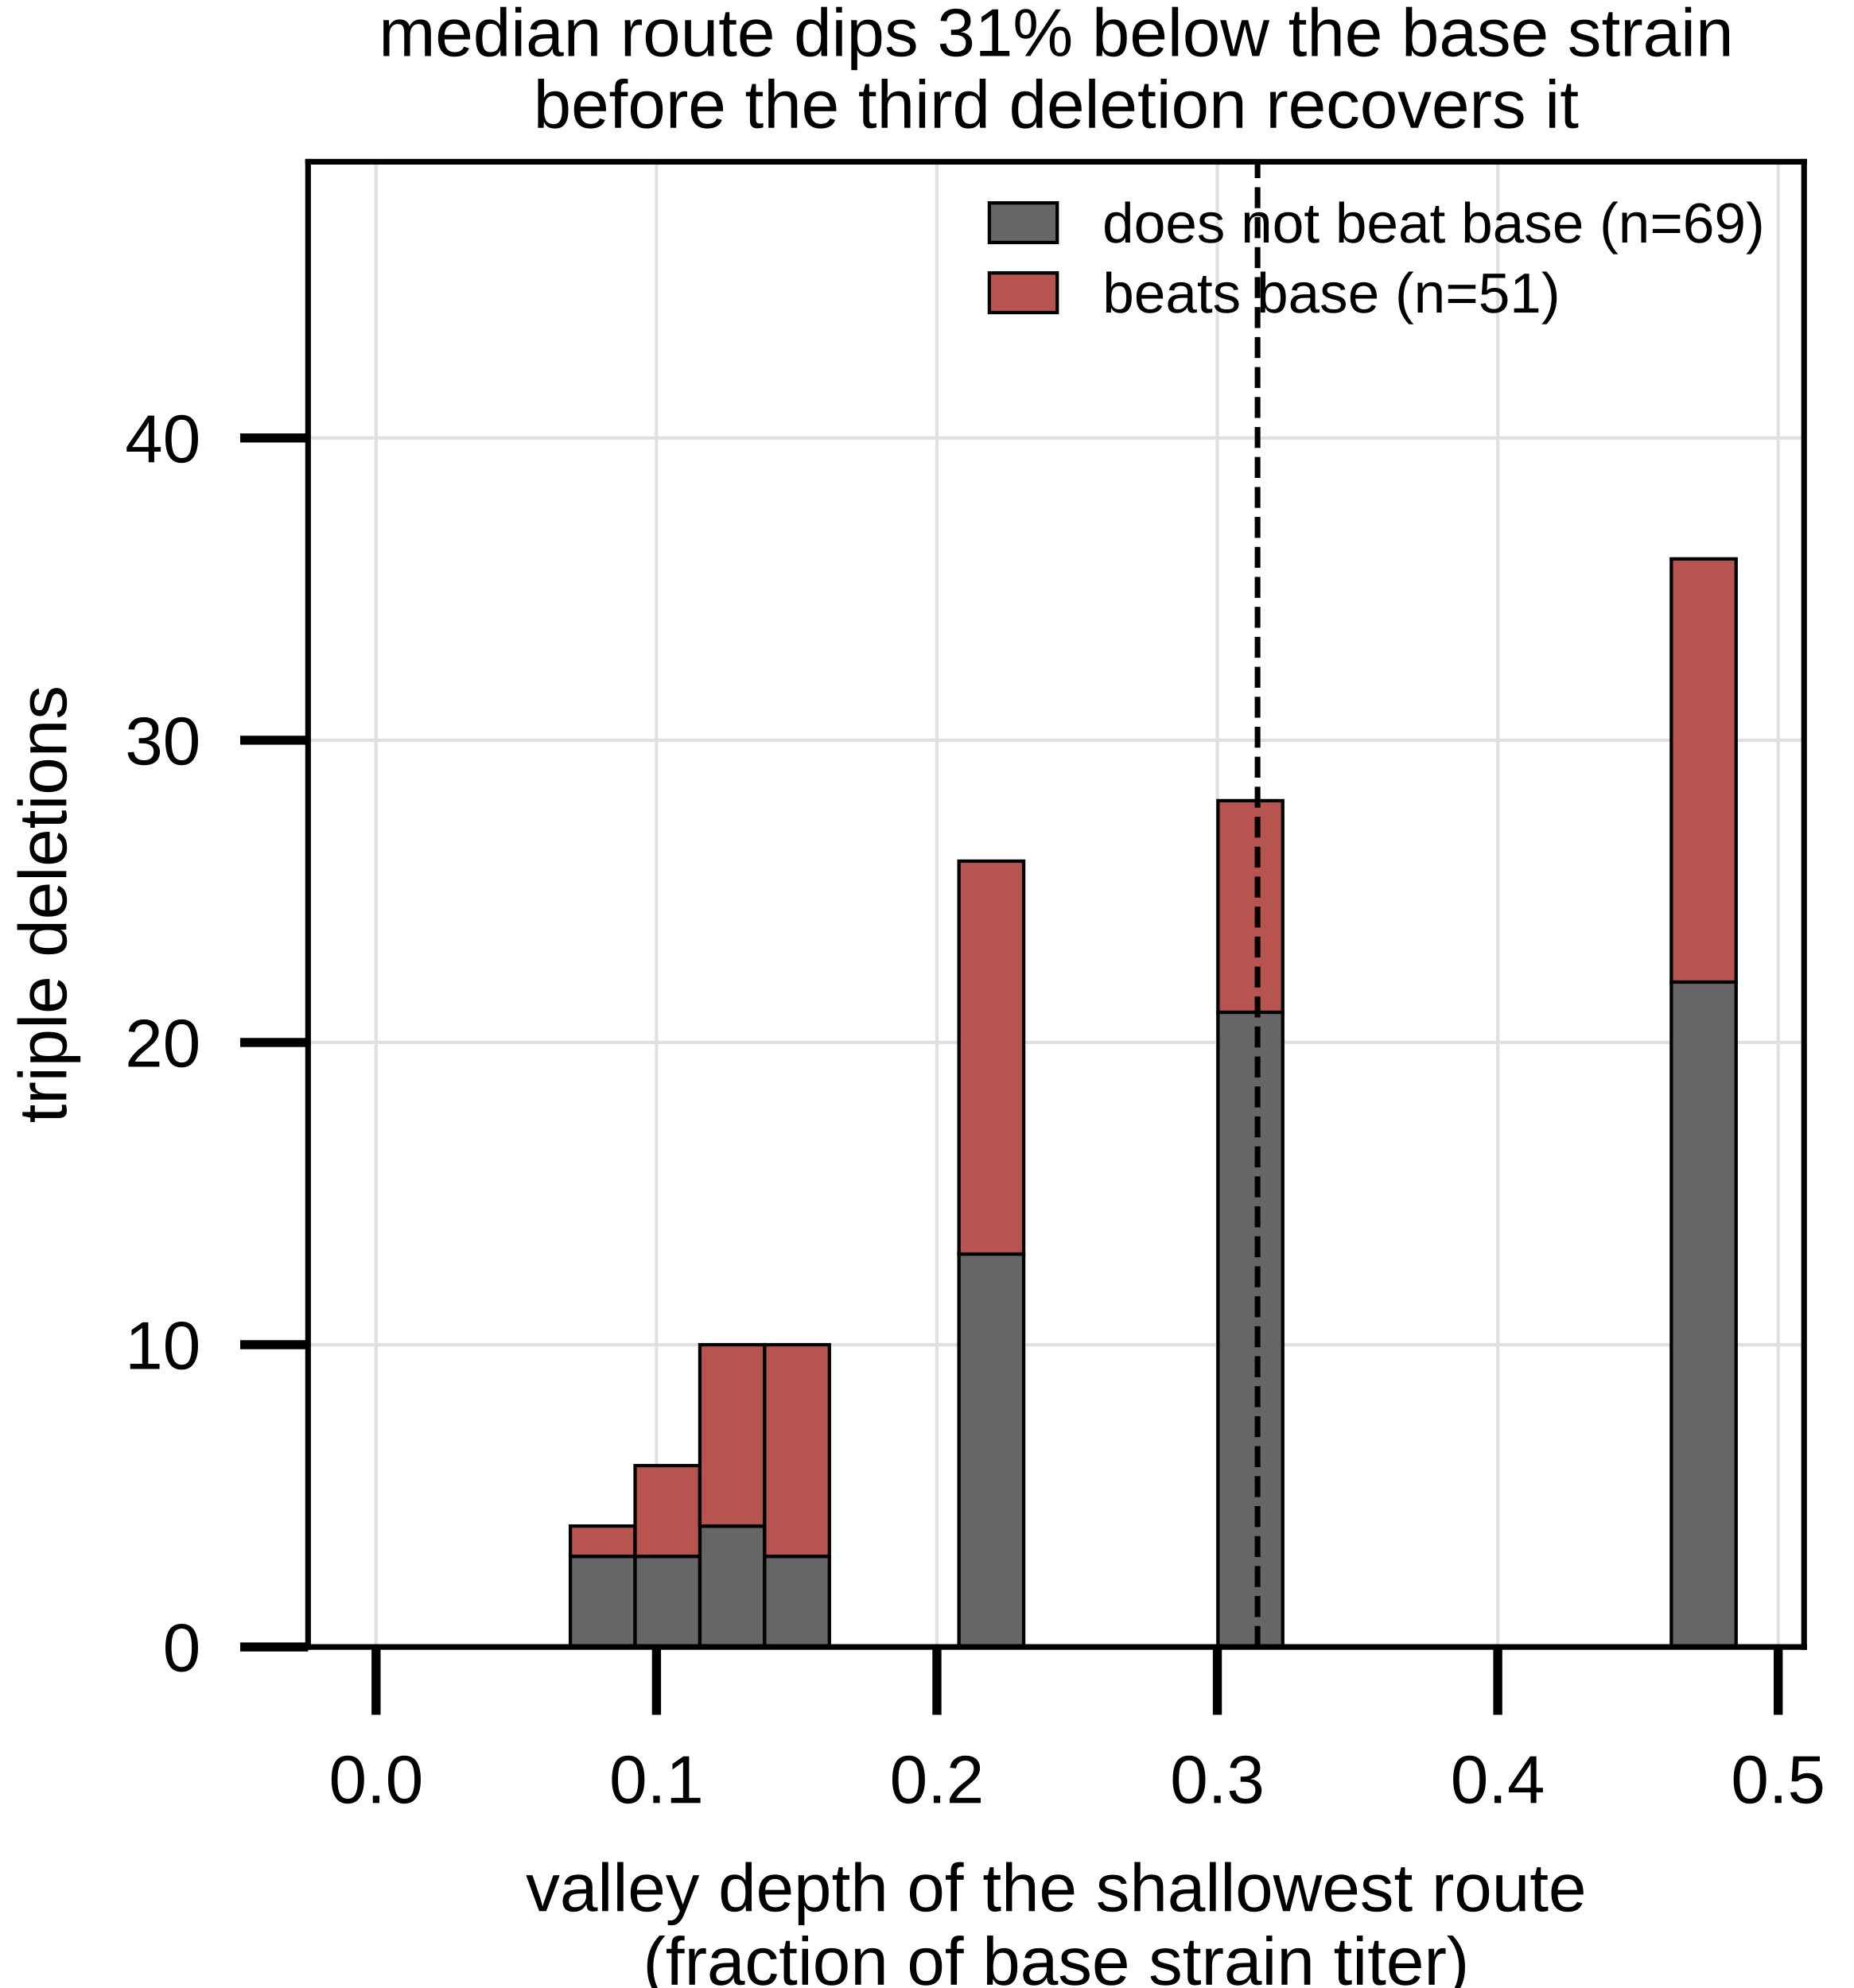
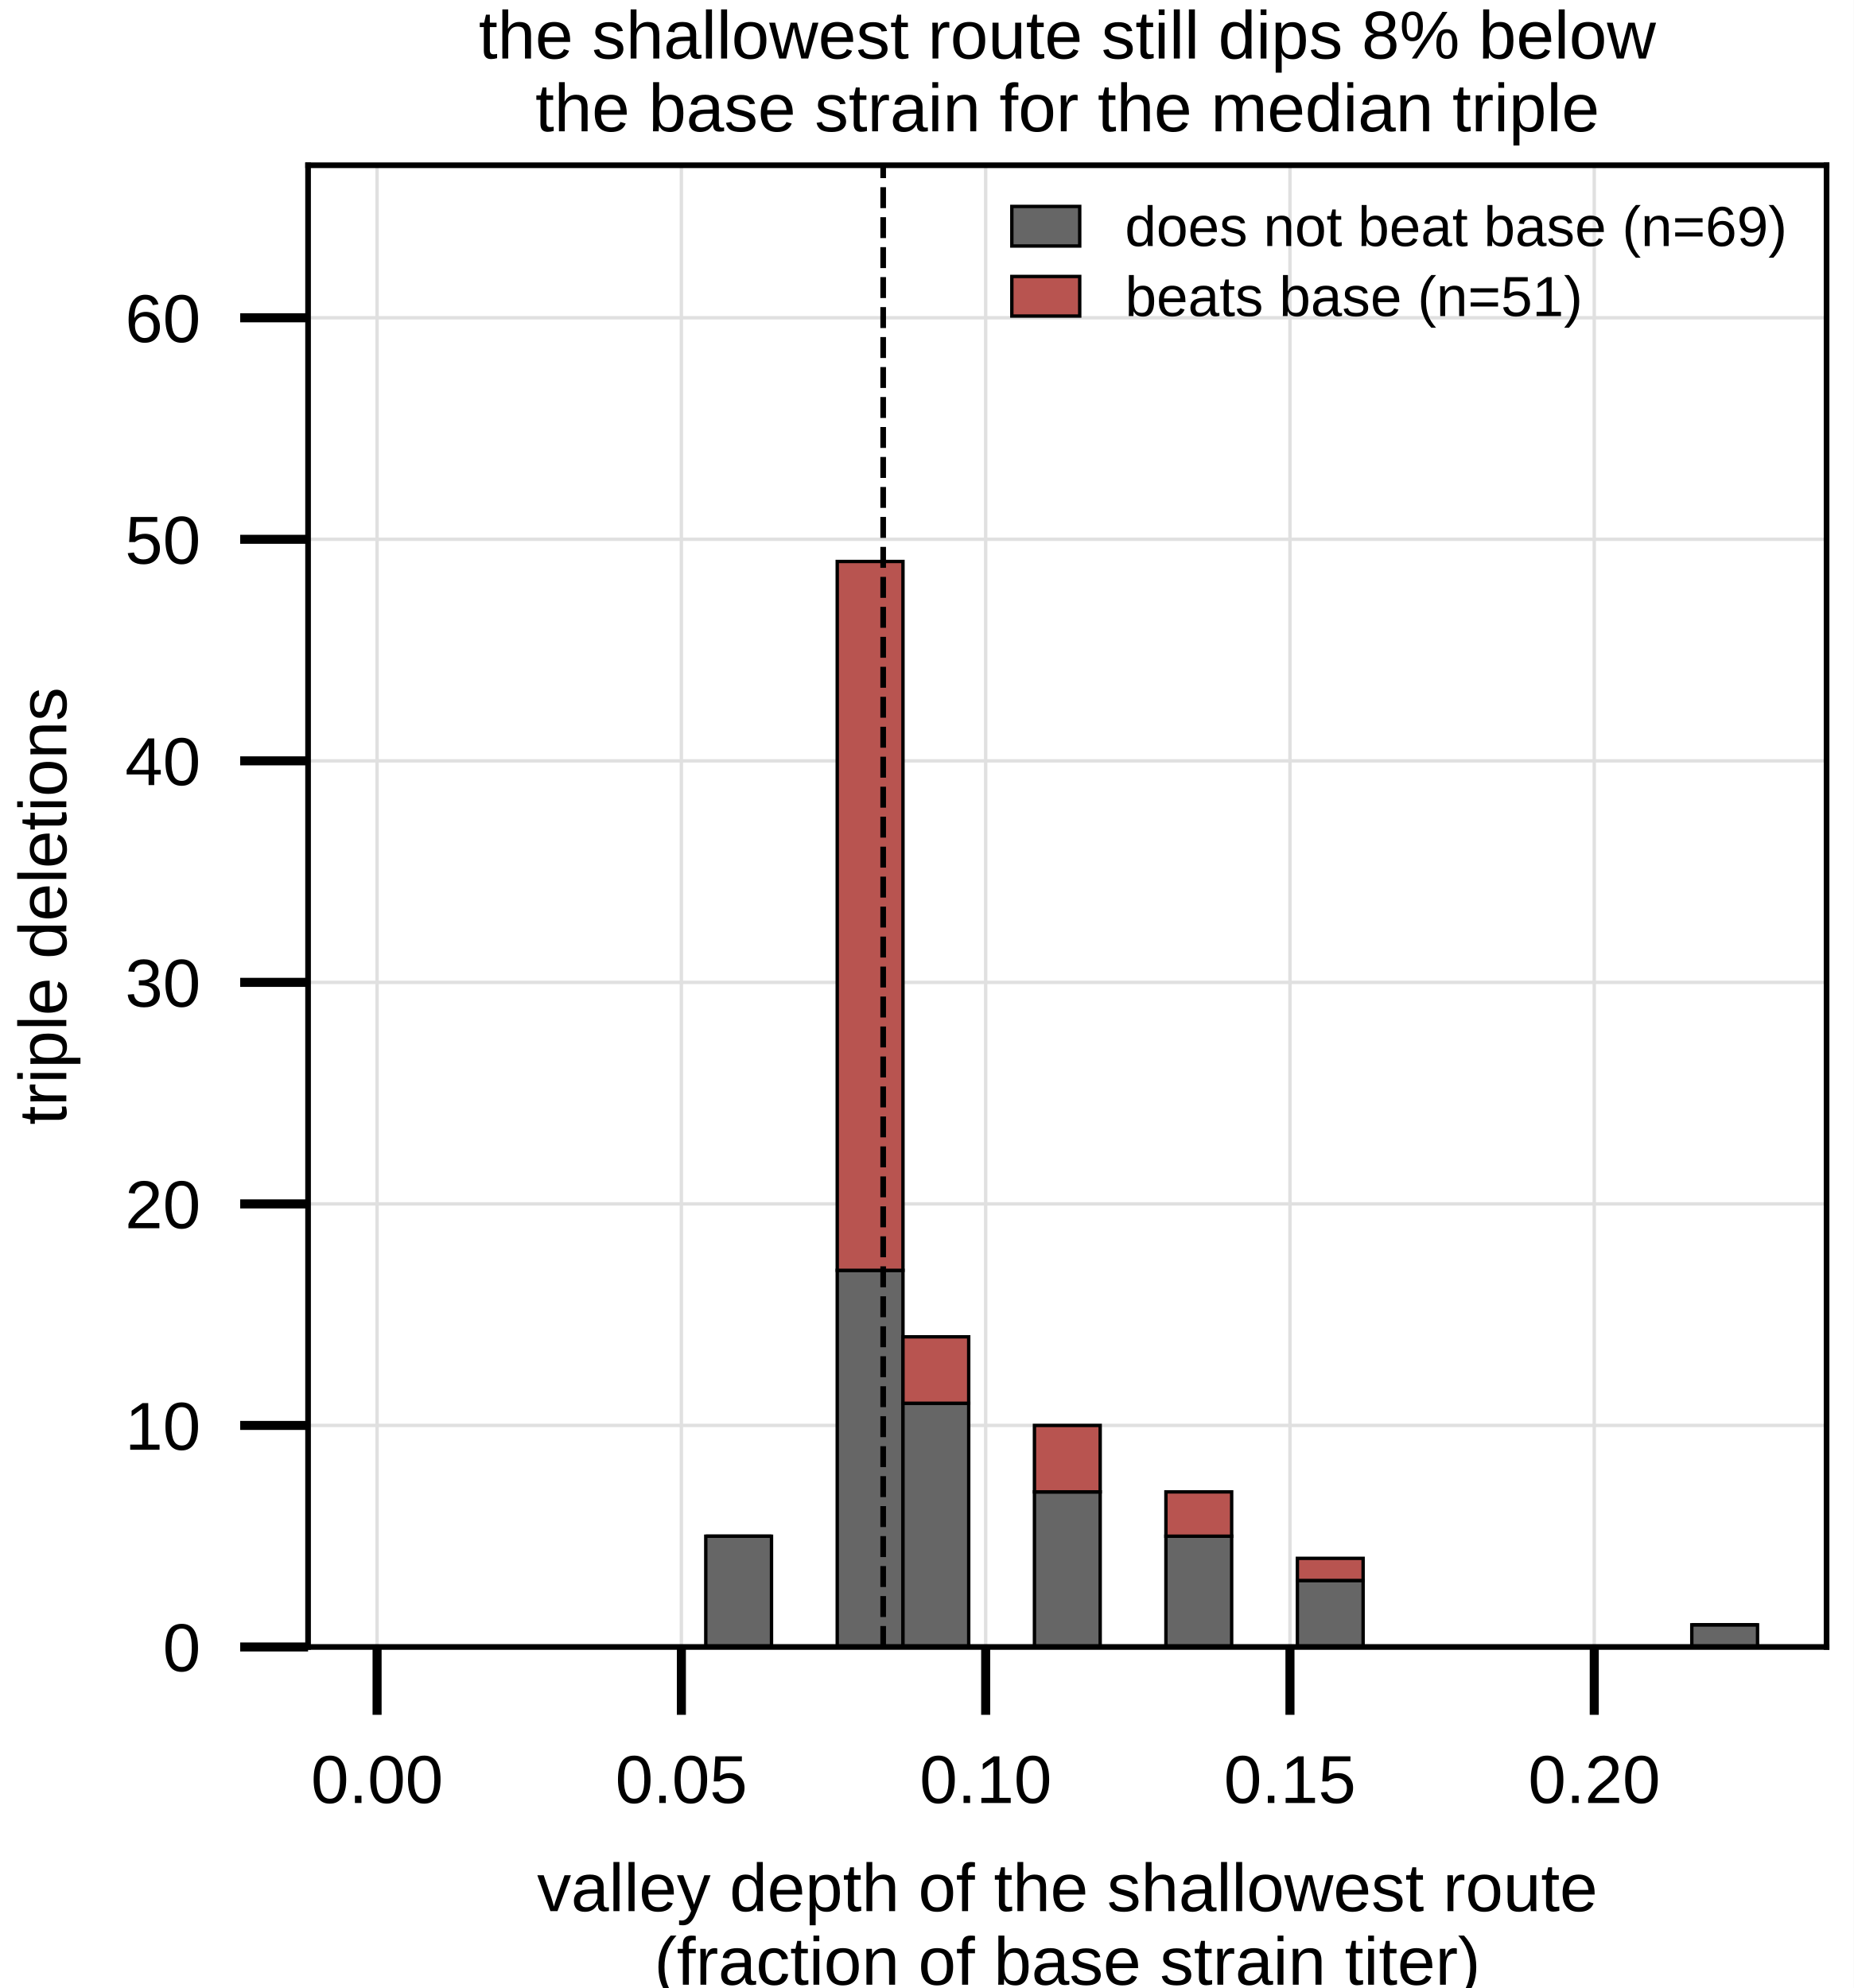
<svg xmlns="http://www.w3.org/2000/svg" xmlns:xlink="http://www.w3.org/1999/xlink" width="227.559" height="244.095" viewBox="0 0 227.559 244.095" version="1.1">
  <g transform="scale(1.388889)">
    <defs>
      <style type="text/css">*{stroke-linejoin: round; stroke-linecap: butt}</style>
    </defs>
    <g id="figure_1">
      <g id="patch_1">
        <path d="M 0 175.748  L 163.843 175.748  L 163.843 0  L 0 0  z " style="fill: #ffffff" />
      </g>
      <g id="axes_1">
        <g id="patch_2">
-           <path d="M 27.229 145.599  L 159.456 145.599  L 159.456 14.299  L 27.229 14.299  z " style="fill: #ffffff" />
+           <path d="M 27.229 145.599  L 161.443 145.599  L 161.443 14.609  L 27.229 14.609  z " style="fill: #ffffff" />
        </g>
        <g id="matplotlib.axis_1">
          <g id="xtick_1">
            <g id="line2d_1">
-               <path d="M 33.239 145.599  L 33.239 14.299  " clip-path="url(#p78159c3d4e)" style="fill: none; stroke: #e0e0e0; stroke-width: 0.3; stroke-linecap: square" />
+               <path d="M 33.329 145.599  L 33.329 14.609  " clip-path="url(#p58615116ae)" style="fill: none; stroke: #e0e0e0; stroke-width: 0.3; stroke-linecap: square" />
            </g>
            <g id="line2d_2">
              <defs>
                <path id="mc080c34da5" d="M 0 0  L 0 6  " style="stroke: #000000; stroke-width: 0.8" />
              </defs>
              <g>
-                 <use xlink:href="#mc080c34da5" x="33.239" y="145.599" style="stroke: #000000; stroke-width: 0.8" />
+                 <use xlink:href="#mc080c34da5" x="33.329" y="145.599" style="stroke: #000000; stroke-width: 0.8" />
              </g>
            </g>
            <g id="text_1">
-               <text style="font-size: 6px; font-family: 'Arial', 'Helvetica', 'DejaVu Sans', sans-serif; text-anchor: middle" x="33.239" y="159.393" transform="rotate(-0 33.23908 159.3935)">0.0</text>
+               <text style="font-size: 6px; font-family: 'Arial', 'Helvetica', 'DejaVu Sans', sans-serif; text-anchor: middle" x="33.329" y="159.393" transform="rotate(-0 33.32938 159.3935)">0.00</text>
            </g>
          </g>
          <g id="xtick_2">
            <g id="line2d_3">
-               <path d="M 58.025 145.599  L 58.025 14.299  " clip-path="url(#p78159c3d4e)" style="fill: none; stroke: #e0e0e0; stroke-width: 0.3; stroke-linecap: square" />
+               <path d="M 60.224 145.599  L 60.224 14.609  " clip-path="url(#p58615116ae)" style="fill: none; stroke: #e0e0e0; stroke-width: 0.3; stroke-linecap: square" />
            </g>
            <g id="line2d_4">
              <g>
-                 <use xlink:href="#mc080c34da5" x="58.025" y="145.599" style="stroke: #000000; stroke-width: 0.8" />
+                 <use xlink:href="#mc080c34da5" x="60.224" y="145.599" style="stroke: #000000; stroke-width: 0.8" />
              </g>
            </g>
            <g id="text_2">
-               <text style="font-size: 6px; font-family: 'Arial', 'Helvetica', 'DejaVu Sans', sans-serif; text-anchor: middle" x="58.025" y="159.393" transform="rotate(-0 58.02459 159.3935)">0.1</text>
+               <text style="font-size: 6px; font-family: 'Arial', 'Helvetica', 'DejaVu Sans', sans-serif; text-anchor: middle" x="60.224" y="159.393" transform="rotate(-0 60.22449 159.3935)">0.05</text>
            </g>
          </g>
          <g id="xtick_3">
            <g id="line2d_5">
-               <path d="M 82.81 145.599  L 82.81 14.299  " clip-path="url(#p78159c3d4e)" style="fill: none; stroke: #e0e0e0; stroke-width: 0.3; stroke-linecap: square" />
+               <path d="M 87.12 145.599  L 87.12 14.609  " clip-path="url(#p58615116ae)" style="fill: none; stroke: #e0e0e0; stroke-width: 0.3; stroke-linecap: square" />
            </g>
            <g id="line2d_6">
              <g>
-                 <use xlink:href="#mc080c34da5" x="82.81" y="145.599" style="stroke: #000000; stroke-width: 0.8" />
+                 <use xlink:href="#mc080c34da5" x="87.12" y="145.599" style="stroke: #000000; stroke-width: 0.8" />
              </g>
            </g>
            <g id="text_3">
-               <text style="font-size: 6px; font-family: 'Arial', 'Helvetica', 'DejaVu Sans', sans-serif; text-anchor: middle" x="82.81" y="159.393" transform="rotate(-0 82.8101 159.3935)">0.2</text>
+               <text style="font-size: 6px; font-family: 'Arial', 'Helvetica', 'DejaVu Sans', sans-serif; text-anchor: middle" x="87.12" y="159.393" transform="rotate(-0 87.11961 159.3935)">0.10</text>
            </g>
          </g>
          <g id="xtick_4">
            <g id="line2d_7">
-               <path d="M 107.596 145.599  L 107.596 14.299  " clip-path="url(#p78159c3d4e)" style="fill: none; stroke: #e0e0e0; stroke-width: 0.3; stroke-linecap: square" />
+               <path d="M 114.015 145.599  L 114.015 14.609  " clip-path="url(#p58615116ae)" style="fill: none; stroke: #e0e0e0; stroke-width: 0.3; stroke-linecap: square" />
            </g>
            <g id="line2d_8">
              <g>
-                 <use xlink:href="#mc080c34da5" x="107.596" y="145.599" style="stroke: #000000; stroke-width: 0.8" />
+                 <use xlink:href="#mc080c34da5" x="114.015" y="145.599" style="stroke: #000000; stroke-width: 0.8" />
              </g>
            </g>
            <g id="text_4">
-               <text style="font-size: 6px; font-family: 'Arial', 'Helvetica', 'DejaVu Sans', sans-serif; text-anchor: middle" x="107.596" y="159.393" transform="rotate(-0 107.5956 159.3935)">0.3</text>
+               <text style="font-size: 6px; font-family: 'Arial', 'Helvetica', 'DejaVu Sans', sans-serif; text-anchor: middle" x="114.015" y="159.393" transform="rotate(-0 114.0147 159.3935)">0.15</text>
            </g>
          </g>
          <g id="xtick_5">
            <g id="line2d_9">
-               <path d="M 132.381 145.599  L 132.381 14.299  " clip-path="url(#p78159c3d4e)" style="fill: none; stroke: #e0e0e0; stroke-width: 0.3; stroke-linecap: square" />
+               <path d="M 140.91 145.599  L 140.91 14.609  " clip-path="url(#p58615116ae)" style="fill: none; stroke: #e0e0e0; stroke-width: 0.3; stroke-linecap: square" />
            </g>
            <g id="line2d_10">
              <g>
-                 <use xlink:href="#mc080c34da5" x="132.381" y="145.599" style="stroke: #000000; stroke-width: 0.8" />
+                 <use xlink:href="#mc080c34da5" x="140.91" y="145.599" style="stroke: #000000; stroke-width: 0.8" />
              </g>
            </g>
            <g id="text_5">
-               <text style="font-size: 6px; font-family: 'Arial', 'Helvetica', 'DejaVu Sans', sans-serif; text-anchor: middle" x="132.381" y="159.393" transform="rotate(-0 132.3811 159.3935)">0.4</text>
-             </g>
-           </g>
-           <g id="xtick_6">
-             <g id="line2d_11">
-               <path d="M 157.167 145.599  L 157.167 14.299  " clip-path="url(#p78159c3d4e)" style="fill: none; stroke: #e0e0e0; stroke-width: 0.3; stroke-linecap: square" />
-             </g>
-             <g id="line2d_12">
-               <g>
-                 <use xlink:href="#mc080c34da5" x="157.167" y="145.599" style="stroke: #000000; stroke-width: 0.8" />
-               </g>
-             </g>
-             <g id="text_6">
-               <text style="font-size: 6px; font-family: 'Arial', 'Helvetica', 'DejaVu Sans', sans-serif; text-anchor: middle" x="157.167" y="159.393" transform="rotate(-0 157.1666 159.3935)">0.5</text>
-             </g>
-           </g>
-           <g id="text_7">
-             <text style="font-size: 6px; font-family: 'Arial', 'Helvetica', 'DejaVu Sans', sans-serif" transform="translate(46.48381 168.9538)">valley depth of the shallowest route</text>
-             <text style="font-size: 6px; font-family: 'Arial', 'Helvetica', 'DejaVu Sans', sans-serif" transform="translate(56.831 175.458)">(fraction of base strain titer)</text>
+               <text style="font-size: 6px; font-family: 'Arial', 'Helvetica', 'DejaVu Sans', sans-serif; text-anchor: middle" x="140.91" y="159.393" transform="rotate(-0 140.9099 159.3935)">0.20</text>
+             </g>
+           </g>
+           <g id="text_6">
+             <text style="font-size: 6px; font-family: 'Arial', 'Helvetica', 'DejaVu Sans', sans-serif" transform="translate(47.47704 168.9538)">valley depth of the shallowest route</text>
+             <text style="font-size: 6px; font-family: 'Arial', 'Helvetica', 'DejaVu Sans', sans-serif" transform="translate(57.82423 175.458)">(fraction of base strain titer)</text>
          </g>
        </g>
        <g id="matplotlib.axis_2">
          <g id="ytick_1">
-             <g id="line2d_13">
-               <path d="M 27.229 145.599  L 159.456 145.599  " clip-path="url(#p78159c3d4e)" style="fill: none; stroke: #e0e0e0; stroke-width: 0.3; stroke-linecap: square" />
-             </g>
-             <g id="line2d_14">
+             <g id="line2d_11">
+               <path d="M 27.229 145.599  L 161.443 145.599  " clip-path="url(#p58615116ae)" style="fill: none; stroke: #e0e0e0; stroke-width: 0.3; stroke-linecap: square" />
+             </g>
+             <g id="line2d_12">
              <defs>
                <path id="mba10a755c9" d="M 0 0  L -6 0  " style="stroke: #000000; stroke-width: 0.8" />
              </defs>
              <g>
                <use xlink:href="#mba10a755c9" x="27.229" y="145.599" style="stroke: #000000; stroke-width: 0.8" />
              </g>
            </g>
+             <g id="text_7">
+               <text style="font-size: 6px; font-family: 'Arial', 'Helvetica', 'DejaVu Sans', sans-serif; text-anchor: end" x="17.729" y="147.746" transform="rotate(-0 17.72875 147.7461)">0</text>
+             </g>
+           </g>
+           <g id="ytick_2">
+             <g id="line2d_13">
+               <path d="M 27.229 126.014  L 161.443 126.014  " clip-path="url(#p58615116ae)" style="fill: none; stroke: #e0e0e0; stroke-width: 0.3; stroke-linecap: square" />
+             </g>
+             <g id="line2d_14">
+               <g>
+                 <use xlink:href="#mba10a755c9" x="27.229" y="126.014" style="stroke: #000000; stroke-width: 0.8" />
+               </g>
+             </g>
            <g id="text_8">
-               <text style="font-size: 6px; font-family: 'Arial', 'Helvetica', 'DejaVu Sans', sans-serif; text-anchor: end" x="17.729" y="147.746" transform="rotate(-0 17.72875 147.7461)">0</text>
-             </g>
-           </g>
-           <g id="ytick_2">
+               <text style="font-size: 6px; font-family: 'Arial', 'Helvetica', 'DejaVu Sans', sans-serif; text-anchor: end" x="17.729" y="128.162" transform="rotate(-0 17.72875 128.1618)">10</text>
+             </g>
+           </g>
+           <g id="ytick_3">
            <g id="line2d_15">
-               <path d="M 27.229 118.879  L 159.456 118.879  " clip-path="url(#p78159c3d4e)" style="fill: none; stroke: #e0e0e0; stroke-width: 0.3; stroke-linecap: square" />
+               <path d="M 27.229 106.43  L 161.443 106.43  " clip-path="url(#p58615116ae)" style="fill: none; stroke: #e0e0e0; stroke-width: 0.3; stroke-linecap: square" />
            </g>
            <g id="line2d_16">
              <g>
-                 <use xlink:href="#mba10a755c9" x="27.229" y="118.879" style="stroke: #000000; stroke-width: 0.8" />
+                 <use xlink:href="#mba10a755c9" x="27.229" y="106.43" style="stroke: #000000; stroke-width: 0.8" />
              </g>
            </g>
            <g id="text_9">
-               <text style="font-size: 6px; font-family: 'Arial', 'Helvetica', 'DejaVu Sans', sans-serif; text-anchor: end" x="17.729" y="121.027" transform="rotate(-0 17.72875 121.0265)">10</text>
-             </g>
-           </g>
-           <g id="ytick_3">
+               <text style="font-size: 6px; font-family: 'Arial', 'Helvetica', 'DejaVu Sans', sans-serif; text-anchor: end" x="17.729" y="108.578" transform="rotate(-0 17.72875 108.5775)">20</text>
+             </g>
+           </g>
+           <g id="ytick_4">
            <g id="line2d_17">
-               <path d="M 27.229 92.16  L 159.456 92.16  " clip-path="url(#p78159c3d4e)" style="fill: none; stroke: #e0e0e0; stroke-width: 0.3; stroke-linecap: square" />
+               <path d="M 27.229 86.846  L 161.443 86.846  " clip-path="url(#p58615116ae)" style="fill: none; stroke: #e0e0e0; stroke-width: 0.3; stroke-linecap: square" />
            </g>
            <g id="line2d_18">
              <g>
-                 <use xlink:href="#mba10a755c9" x="27.229" y="92.16" style="stroke: #000000; stroke-width: 0.8" />
+                 <use xlink:href="#mba10a755c9" x="27.229" y="86.846" style="stroke: #000000; stroke-width: 0.8" />
              </g>
            </g>
            <g id="text_10">
-               <text style="font-size: 6px; font-family: 'Arial', 'Helvetica', 'DejaVu Sans', sans-serif; text-anchor: end" x="17.729" y="94.307" transform="rotate(-0 17.72875 94.30696)">20</text>
-             </g>
-           </g>
-           <g id="ytick_4">
+               <text style="font-size: 6px; font-family: 'Arial', 'Helvetica', 'DejaVu Sans', sans-serif; text-anchor: end" x="17.729" y="88.993" transform="rotate(-0 17.72875 88.99325)">30</text>
+             </g>
+           </g>
+           <g id="ytick_5">
            <g id="line2d_19">
-               <path d="M 27.229 65.44  L 159.456 65.44  " clip-path="url(#p78159c3d4e)" style="fill: none; stroke: #e0e0e0; stroke-width: 0.3; stroke-linecap: square" />
+               <path d="M 27.229 67.262  L 161.443 67.262  " clip-path="url(#p58615116ae)" style="fill: none; stroke: #e0e0e0; stroke-width: 0.3; stroke-linecap: square" />
            </g>
            <g id="line2d_20">
              <g>
-                 <use xlink:href="#mba10a755c9" x="27.229" y="65.44" style="stroke: #000000; stroke-width: 0.8" />
+                 <use xlink:href="#mba10a755c9" x="27.229" y="67.262" style="stroke: #000000; stroke-width: 0.8" />
              </g>
            </g>
            <g id="text_11">
-               <text style="font-size: 6px; font-family: 'Arial', 'Helvetica', 'DejaVu Sans', sans-serif; text-anchor: end" x="17.729" y="67.587" transform="rotate(-0 17.72875 67.58738)">30</text>
-             </g>
-           </g>
-           <g id="ytick_5">
+               <text style="font-size: 6px; font-family: 'Arial', 'Helvetica', 'DejaVu Sans', sans-serif; text-anchor: end" x="17.729" y="69.409" transform="rotate(-0 17.72875 69.40896)">40</text>
+             </g>
+           </g>
+           <g id="ytick_6">
            <g id="line2d_21">
-               <path d="M 27.229 38.72  L 159.456 38.72  " clip-path="url(#p78159c3d4e)" style="fill: none; stroke: #e0e0e0; stroke-width: 0.3; stroke-linecap: square" />
+               <path d="M 27.229 47.677  L 161.443 47.677  " clip-path="url(#p58615116ae)" style="fill: none; stroke: #e0e0e0; stroke-width: 0.3; stroke-linecap: square" />
            </g>
            <g id="line2d_22">
              <g>
-                 <use xlink:href="#mba10a755c9" x="27.229" y="38.72" style="stroke: #000000; stroke-width: 0.8" />
+                 <use xlink:href="#mba10a755c9" x="27.229" y="47.677" style="stroke: #000000; stroke-width: 0.8" />
              </g>
            </g>
            <g id="text_12">
-               <text style="font-size: 6px; font-family: 'Arial', 'Helvetica', 'DejaVu Sans', sans-serif; text-anchor: end" x="17.729" y="40.868" transform="rotate(-0 17.72875 40.86779)">40</text>
-             </g>
-           </g>
-           <g id="text_13">
-             <text style="font-size: 6px; font-family: 'Arial', 'Helvetica', 'DejaVu Sans', sans-serif; text-anchor: middle" x="5.863" y="79.949" transform="rotate(-90 5.863125 79.94877)">triple deletions</text>
+               <text style="font-size: 6px; font-family: 'Arial', 'Helvetica', 'DejaVu Sans', sans-serif; text-anchor: end" x="17.729" y="49.825" transform="rotate(-0 17.72875 49.82467)">50</text>
+             </g>
+           </g>
+           <g id="ytick_7">
+             <g id="line2d_23">
+               <path d="M 27.229 28.093  L 161.443 28.093  " clip-path="url(#p58615116ae)" style="fill: none; stroke: #e0e0e0; stroke-width: 0.3; stroke-linecap: square" />
+             </g>
+             <g id="line2d_24">
+               <g>
+                 <use xlink:href="#mba10a755c9" x="27.229" y="28.093" style="stroke: #000000; stroke-width: 0.8" />
+               </g>
+             </g>
+             <g id="text_13">
+               <text style="font-size: 6px; font-family: 'Arial', 'Helvetica', 'DejaVu Sans', sans-serif; text-anchor: end" x="17.729" y="30.24" transform="rotate(-0 17.72875 30.24038)">60</text>
+             </g>
+           </g>
+           <g id="text_14">
+             <text style="font-size: 6px; font-family: 'Arial', 'Helvetica', 'DejaVu Sans', sans-serif; text-anchor: middle" x="5.863" y="80.104" transform="rotate(-90 5.863125 80.10402)">triple deletions</text>
          </g>
        </g>
        <g id="patch_3">
-           <path d="M 33.239 145.599  L 38.963 145.599  L 38.963 145.599  L 33.239 145.599  z " clip-path="url(#p78159c3d4e)" style="fill: #666666; stroke: #000000; stroke-width: 0.3; stroke-linejoin: miter" />
+           <path d="M 33.329 145.599  L 39.139 145.599  L 39.139 145.599  L 33.329 145.599  z " clip-path="url(#p58615116ae)" style="fill: #666666; stroke: #000000; stroke-width: 0.3; stroke-linejoin: miter" />
        </g>
        <g id="patch_4">
-           <path d="M 38.963 145.599  L 44.687 145.599  L 44.687 145.599  L 38.963 145.599  z " clip-path="url(#p78159c3d4e)" style="fill: #666666; stroke: #000000; stroke-width: 0.3; stroke-linejoin: miter" />
+           <path d="M 39.139 145.599  L 44.95 145.599  L 44.95 145.599  L 39.139 145.599  z " clip-path="url(#p58615116ae)" style="fill: #666666; stroke: #000000; stroke-width: 0.3; stroke-linejoin: miter" />
        </g>
        <g id="patch_5">
-           <path d="M 44.687 145.599  L 50.411 145.599  L 50.411 145.599  L 44.687 145.599  z " clip-path="url(#p78159c3d4e)" style="fill: #666666; stroke: #000000; stroke-width: 0.3; stroke-linejoin: miter" />
+           <path d="M 44.95 145.599  L 50.76 145.599  L 50.76 145.599  L 44.95 145.599  z " clip-path="url(#p58615116ae)" style="fill: #666666; stroke: #000000; stroke-width: 0.3; stroke-linejoin: miter" />
        </g>
        <g id="patch_6">
-           <path d="M 50.411 145.599  L 56.136 145.599  L 56.136 137.583  L 50.411 137.583  z " clip-path="url(#p78159c3d4e)" style="fill: #666666; stroke: #000000; stroke-width: 0.3; stroke-linejoin: miter" />
+           <path d="M 50.76 145.599  L 56.57 145.599  L 56.57 145.599  L 50.76 145.599  z " clip-path="url(#p58615116ae)" style="fill: #666666; stroke: #000000; stroke-width: 0.3; stroke-linejoin: miter" />
        </g>
        <g id="patch_7">
-           <path d="M 56.136 145.599  L 61.86 145.599  L 61.86 137.583  L 56.136 137.583  z " clip-path="url(#p78159c3d4e)" style="fill: #666666; stroke: #000000; stroke-width: 0.3; stroke-linejoin: miter" />
+           <path d="M 56.57 145.599  L 62.38 145.599  L 62.38 145.599  L 56.57 145.599  z " clip-path="url(#p58615116ae)" style="fill: #666666; stroke: #000000; stroke-width: 0.3; stroke-linejoin: miter" />
        </g>
        <g id="patch_8">
-           <path d="M 61.86 145.599  L 67.584 145.599  L 67.584 134.911  L 61.86 134.911  z " clip-path="url(#p78159c3d4e)" style="fill: #666666; stroke: #000000; stroke-width: 0.3; stroke-linejoin: miter" />
+           <path d="M 62.38 145.599  L 68.19 145.599  L 68.19 135.807  L 62.38 135.807  z " clip-path="url(#p58615116ae)" style="fill: #666666; stroke: #000000; stroke-width: 0.3; stroke-linejoin: miter" />
        </g>
        <g id="patch_9">
-           <path d="M 67.584 145.599  L 73.308 145.599  L 73.308 137.583  L 67.584 137.583  z " clip-path="url(#p78159c3d4e)" style="fill: #666666; stroke: #000000; stroke-width: 0.3; stroke-linejoin: miter" />
+           <path d="M 68.19 145.599  L 74 145.599  L 74 145.599  L 68.19 145.599  z " clip-path="url(#p58615116ae)" style="fill: #666666; stroke: #000000; stroke-width: 0.3; stroke-linejoin: miter" />
        </g>
        <g id="patch_10">
-           <path d="M 73.308 145.599  L 79.032 145.599  L 79.032 145.599  L 73.308 145.599  z " clip-path="url(#p78159c3d4e)" style="fill: #666666; stroke: #000000; stroke-width: 0.3; stroke-linejoin: miter" />
+           <path d="M 74 145.599  L 79.81 145.599  L 79.81 112.305  L 74 112.305  z " clip-path="url(#p58615116ae)" style="fill: #666666; stroke: #000000; stroke-width: 0.3; stroke-linejoin: miter" />
        </g>
        <g id="patch_11">
-           <path d="M 79.032 145.599  L 84.756 145.599  L 84.756 145.599  L 79.032 145.599  z " clip-path="url(#p78159c3d4e)" style="fill: #666666; stroke: #000000; stroke-width: 0.3; stroke-linejoin: miter" />
+           <path d="M 79.81 145.599  L 85.62 145.599  L 85.62 124.056  L 79.81 124.056  z " clip-path="url(#p58615116ae)" style="fill: #666666; stroke: #000000; stroke-width: 0.3; stroke-linejoin: miter" />
        </g>
        <g id="patch_12">
-           <path d="M 84.756 145.599  L 90.48 145.599  L 90.48 110.863  L 84.756 110.863  z " clip-path="url(#p78159c3d4e)" style="fill: #666666; stroke: #000000; stroke-width: 0.3; stroke-linejoin: miter" />
+           <path d="M 85.62 145.599  L 91.431 145.599  L 91.431 145.599  L 85.62 145.599  z " clip-path="url(#p58615116ae)" style="fill: #666666; stroke: #000000; stroke-width: 0.3; stroke-linejoin: miter" />
        </g>
        <g id="patch_13">
-           <path d="M 90.48 145.599  L 96.204 145.599  L 96.204 145.599  L 90.48 145.599  z " clip-path="url(#p78159c3d4e)" style="fill: #666666; stroke: #000000; stroke-width: 0.3; stroke-linejoin: miter" />
+           <path d="M 91.431 145.599  L 97.241 145.599  L 97.241 131.89  L 91.431 131.89  z " clip-path="url(#p58615116ae)" style="fill: #666666; stroke: #000000; stroke-width: 0.3; stroke-linejoin: miter" />
        </g>
        <g id="patch_14">
-           <path d="M 96.204 145.599  L 101.929 145.599  L 101.929 145.599  L 96.204 145.599  z " clip-path="url(#p78159c3d4e)" style="fill: #666666; stroke: #000000; stroke-width: 0.3; stroke-linejoin: miter" />
+           <path d="M 97.241 145.599  L 103.051 145.599  L 103.051 145.599  L 97.241 145.599  z " clip-path="url(#p58615116ae)" style="fill: #666666; stroke: #000000; stroke-width: 0.3; stroke-linejoin: miter" />
        </g>
        <g id="patch_15">
-           <path d="M 101.929 145.599  L 107.653 145.599  L 107.653 145.599  L 101.929 145.599  z " clip-path="url(#p78159c3d4e)" style="fill: #666666; stroke: #000000; stroke-width: 0.3; stroke-linejoin: miter" />
+           <path d="M 103.051 145.599  L 108.861 145.599  L 108.861 135.807  L 103.051 135.807  z " clip-path="url(#p58615116ae)" style="fill: #666666; stroke: #000000; stroke-width: 0.3; stroke-linejoin: miter" />
        </g>
        <g id="patch_16">
-           <path d="M 107.653 145.599  L 113.377 145.599  L 113.377 89.488  L 107.653 89.488  z " clip-path="url(#p78159c3d4e)" style="fill: #666666; stroke: #000000; stroke-width: 0.3; stroke-linejoin: miter" />
+           <path d="M 108.861 145.599  L 114.671 145.599  L 114.671 145.599  L 108.861 145.599  z " clip-path="url(#p58615116ae)" style="fill: #666666; stroke: #000000; stroke-width: 0.3; stroke-linejoin: miter" />
        </g>
        <g id="patch_17">
-           <path d="M 113.377 145.599  L 119.101 145.599  L 119.101 145.599  L 113.377 145.599  z " clip-path="url(#p78159c3d4e)" style="fill: #666666; stroke: #000000; stroke-width: 0.3; stroke-linejoin: miter" />
+           <path d="M 114.671 145.599  L 120.481 145.599  L 120.481 139.723  L 114.671 139.723  z " clip-path="url(#p58615116ae)" style="fill: #666666; stroke: #000000; stroke-width: 0.3; stroke-linejoin: miter" />
        </g>
        <g id="patch_18">
-           <path d="M 119.101 145.599  L 124.825 145.599  L 124.825 145.599  L 119.101 145.599  z " clip-path="url(#p78159c3d4e)" style="fill: #666666; stroke: #000000; stroke-width: 0.3; stroke-linejoin: miter" />
+           <path d="M 120.481 145.599  L 126.291 145.599  L 126.291 145.599  L 120.481 145.599  z " clip-path="url(#p58615116ae)" style="fill: #666666; stroke: #000000; stroke-width: 0.3; stroke-linejoin: miter" />
        </g>
        <g id="patch_19">
-           <path d="M 124.825 145.599  L 130.549 145.599  L 130.549 145.599  L 124.825 145.599  z " clip-path="url(#p78159c3d4e)" style="fill: #666666; stroke: #000000; stroke-width: 0.3; stroke-linejoin: miter" />
+           <path d="M 126.291 145.599  L 132.101 145.599  L 132.101 145.599  L 126.291 145.599  z " clip-path="url(#p58615116ae)" style="fill: #666666; stroke: #000000; stroke-width: 0.3; stroke-linejoin: miter" />
        </g>
        <g id="patch_20">
-           <path d="M 130.549 145.599  L 136.273 145.599  L 136.273 145.599  L 130.549 145.599  z " clip-path="url(#p78159c3d4e)" style="fill: #666666; stroke: #000000; stroke-width: 0.3; stroke-linejoin: miter" />
+           <path d="M 132.101 145.599  L 137.912 145.599  L 137.912 145.599  L 132.101 145.599  z " clip-path="url(#p58615116ae)" style="fill: #666666; stroke: #000000; stroke-width: 0.3; stroke-linejoin: miter" />
        </g>
        <g id="patch_21">
-           <path d="M 136.273 145.599  L 141.997 145.599  L 141.997 145.599  L 136.273 145.599  z " clip-path="url(#p78159c3d4e)" style="fill: #666666; stroke: #000000; stroke-width: 0.3; stroke-linejoin: miter" />
+           <path d="M 137.912 145.599  L 143.722 145.599  L 143.722 145.599  L 137.912 145.599  z " clip-path="url(#p58615116ae)" style="fill: #666666; stroke: #000000; stroke-width: 0.3; stroke-linejoin: miter" />
        </g>
        <g id="patch_22">
-           <path d="M 141.997 145.599  L 147.722 145.599  L 147.722 145.599  L 141.997 145.599  z " clip-path="url(#p78159c3d4e)" style="fill: #666666; stroke: #000000; stroke-width: 0.3; stroke-linejoin: miter" />
+           <path d="M 143.722 145.599  L 149.532 145.599  L 149.532 145.599  L 143.722 145.599  z " clip-path="url(#p58615116ae)" style="fill: #666666; stroke: #000000; stroke-width: 0.3; stroke-linejoin: miter" />
        </g>
        <g id="patch_23">
-           <path d="M 147.722 145.599  L 153.446 145.599  L 153.446 86.816  L 147.722 86.816  z " clip-path="url(#p78159c3d4e)" style="fill: #666666; stroke: #000000; stroke-width: 0.3; stroke-linejoin: miter" />
+           <path d="M 149.532 145.599  L 155.342 145.599  L 155.342 143.64  L 149.532 143.64  z " clip-path="url(#p58615116ae)" style="fill: #666666; stroke: #000000; stroke-width: 0.3; stroke-linejoin: miter" />
        </g>
        <g id="patch_24">
-           <path d="M 33.239 145.599  L 38.963 145.599  L 38.963 145.599  L 33.239 145.599  z " clip-path="url(#p78159c3d4e)" style="fill: #b85450; stroke: #000000; stroke-width: 0.3; stroke-linejoin: miter" />
+           <path d="M 33.329 145.599  L 39.139 145.599  L 39.139 145.599  L 33.329 145.599  z " clip-path="url(#p58615116ae)" style="fill: #b85450; stroke: #000000; stroke-width: 0.3; stroke-linejoin: miter" />
        </g>
        <g id="patch_25">
-           <path d="M 38.963 145.599  L 44.687 145.599  L 44.687 145.599  L 38.963 145.599  z " clip-path="url(#p78159c3d4e)" style="fill: #b85450; stroke: #000000; stroke-width: 0.3; stroke-linejoin: miter" />
+           <path d="M 39.139 145.599  L 44.95 145.599  L 44.95 145.599  L 39.139 145.599  z " clip-path="url(#p58615116ae)" style="fill: #b85450; stroke: #000000; stroke-width: 0.3; stroke-linejoin: miter" />
        </g>
        <g id="patch_26">
-           <path d="M 44.687 145.599  L 50.411 145.599  L 50.411 145.599  L 44.687 145.599  z " clip-path="url(#p78159c3d4e)" style="fill: #b85450; stroke: #000000; stroke-width: 0.3; stroke-linejoin: miter" />
+           <path d="M 44.95 145.599  L 50.76 145.599  L 50.76 145.599  L 44.95 145.599  z " clip-path="url(#p58615116ae)" style="fill: #b85450; stroke: #000000; stroke-width: 0.3; stroke-linejoin: miter" />
        </g>
        <g id="patch_27">
-           <path d="M 50.411 137.583  L 56.136 137.583  L 56.136 134.911  L 50.411 134.911  z " clip-path="url(#p78159c3d4e)" style="fill: #b85450; stroke: #000000; stroke-width: 0.3; stroke-linejoin: miter" />
+           <path d="M 50.76 145.599  L 56.57 145.599  L 56.57 145.599  L 50.76 145.599  z " clip-path="url(#p58615116ae)" style="fill: #b85450; stroke: #000000; stroke-width: 0.3; stroke-linejoin: miter" />
        </g>
        <g id="patch_28">
-           <path d="M 56.136 137.583  L 61.86 137.583  L 61.86 129.567  L 56.136 129.567  z " clip-path="url(#p78159c3d4e)" style="fill: #b85450; stroke: #000000; stroke-width: 0.3; stroke-linejoin: miter" />
+           <path d="M 56.57 145.599  L 62.38 145.599  L 62.38 145.599  L 56.57 145.599  z " clip-path="url(#p58615116ae)" style="fill: #b85450; stroke: #000000; stroke-width: 0.3; stroke-linejoin: miter" />
        </g>
        <g id="patch_29">
-           <path d="M 61.86 134.911  L 67.584 134.911  L 67.584 118.879  L 61.86 118.879  z " clip-path="url(#p78159c3d4e)" style="fill: #b85450; stroke: #000000; stroke-width: 0.3; stroke-linejoin: miter" />
+           <path d="M 62.38 135.807  L 68.19 135.807  L 68.19 135.807  L 62.38 135.807  z " clip-path="url(#p58615116ae)" style="fill: #b85450; stroke: #000000; stroke-width: 0.3; stroke-linejoin: miter" />
        </g>
        <g id="patch_30">
-           <path d="M 67.584 137.583  L 73.308 137.583  L 73.308 118.879  L 67.584 118.879  z " clip-path="url(#p78159c3d4e)" style="fill: #b85450; stroke: #000000; stroke-width: 0.3; stroke-linejoin: miter" />
+           <path d="M 68.19 145.599  L 74 145.599  L 74 145.599  L 68.19 145.599  z " clip-path="url(#p58615116ae)" style="fill: #b85450; stroke: #000000; stroke-width: 0.3; stroke-linejoin: miter" />
        </g>
        <g id="patch_31">
-           <path d="M 73.308 145.599  L 79.032 145.599  L 79.032 145.599  L 73.308 145.599  z " clip-path="url(#p78159c3d4e)" style="fill: #b85450; stroke: #000000; stroke-width: 0.3; stroke-linejoin: miter" />
+           <path d="M 74 112.305  L 79.81 112.305  L 79.81 49.636  L 74 49.636  z " clip-path="url(#p58615116ae)" style="fill: #b85450; stroke: #000000; stroke-width: 0.3; stroke-linejoin: miter" />
        </g>
        <g id="patch_32">
-           <path d="M 79.032 145.599  L 84.756 145.599  L 84.756 145.599  L 79.032 145.599  z " clip-path="url(#p78159c3d4e)" style="fill: #b85450; stroke: #000000; stroke-width: 0.3; stroke-linejoin: miter" />
+           <path d="M 79.81 124.056  L 85.62 124.056  L 85.62 118.181  L 79.81 118.181  z " clip-path="url(#p58615116ae)" style="fill: #b85450; stroke: #000000; stroke-width: 0.3; stroke-linejoin: miter" />
        </g>
        <g id="patch_33">
-           <path d="M 84.756 110.863  L 90.48 110.863  L 90.48 76.128  L 84.756 76.128  z " clip-path="url(#p78159c3d4e)" style="fill: #b85450; stroke: #000000; stroke-width: 0.3; stroke-linejoin: miter" />
+           <path d="M 85.62 145.599  L 91.431 145.599  L 91.431 145.599  L 85.62 145.599  z " clip-path="url(#p58615116ae)" style="fill: #b85450; stroke: #000000; stroke-width: 0.3; stroke-linejoin: miter" />
        </g>
        <g id="patch_34">
-           <path d="M 90.48 145.599  L 96.204 145.599  L 96.204 145.599  L 90.48 145.599  z " clip-path="url(#p78159c3d4e)" style="fill: #b85450; stroke: #000000; stroke-width: 0.3; stroke-linejoin: miter" />
+           <path d="M 91.431 131.89  L 97.241 131.89  L 97.241 126.014  L 91.431 126.014  z " clip-path="url(#p58615116ae)" style="fill: #b85450; stroke: #000000; stroke-width: 0.3; stroke-linejoin: miter" />
        </g>
        <g id="patch_35">
-           <path d="M 96.204 145.599  L 101.929 145.599  L 101.929 145.599  L 96.204 145.599  z " clip-path="url(#p78159c3d4e)" style="fill: #b85450; stroke: #000000; stroke-width: 0.3; stroke-linejoin: miter" />
+           <path d="M 97.241 145.599  L 103.051 145.599  L 103.051 145.599  L 97.241 145.599  z " clip-path="url(#p58615116ae)" style="fill: #b85450; stroke: #000000; stroke-width: 0.3; stroke-linejoin: miter" />
        </g>
        <g id="patch_36">
-           <path d="M 101.929 145.599  L 107.653 145.599  L 107.653 145.599  L 101.929 145.599  z " clip-path="url(#p78159c3d4e)" style="fill: #b85450; stroke: #000000; stroke-width: 0.3; stroke-linejoin: miter" />
+           <path d="M 103.051 135.807  L 108.861 135.807  L 108.861 131.89  L 103.051 131.89  z " clip-path="url(#p58615116ae)" style="fill: #b85450; stroke: #000000; stroke-width: 0.3; stroke-linejoin: miter" />
        </g>
        <g id="patch_37">
-           <path d="M 107.653 89.488  L 113.377 89.488  L 113.377 70.784  L 107.653 70.784  z " clip-path="url(#p78159c3d4e)" style="fill: #b85450; stroke: #000000; stroke-width: 0.3; stroke-linejoin: miter" />
+           <path d="M 108.861 145.599  L 114.671 145.599  L 114.671 145.599  L 108.861 145.599  z " clip-path="url(#p58615116ae)" style="fill: #b85450; stroke: #000000; stroke-width: 0.3; stroke-linejoin: miter" />
        </g>
        <g id="patch_38">
-           <path d="M 113.377 145.599  L 119.101 145.599  L 119.101 145.599  L 113.377 145.599  z " clip-path="url(#p78159c3d4e)" style="fill: #b85450; stroke: #000000; stroke-width: 0.3; stroke-linejoin: miter" />
+           <path d="M 114.671 139.723  L 120.481 139.723  L 120.481 137.765  L 114.671 137.765  z " clip-path="url(#p58615116ae)" style="fill: #b85450; stroke: #000000; stroke-width: 0.3; stroke-linejoin: miter" />
        </g>
        <g id="patch_39">
-           <path d="M 119.101 145.599  L 124.825 145.599  L 124.825 145.599  L 119.101 145.599  z " clip-path="url(#p78159c3d4e)" style="fill: #b85450; stroke: #000000; stroke-width: 0.3; stroke-linejoin: miter" />
+           <path d="M 120.481 145.599  L 126.291 145.599  L 126.291 145.599  L 120.481 145.599  z " clip-path="url(#p58615116ae)" style="fill: #b85450; stroke: #000000; stroke-width: 0.3; stroke-linejoin: miter" />
        </g>
        <g id="patch_40">
-           <path d="M 124.825 145.599  L 130.549 145.599  L 130.549 145.599  L 124.825 145.599  z " clip-path="url(#p78159c3d4e)" style="fill: #b85450; stroke: #000000; stroke-width: 0.3; stroke-linejoin: miter" />
+           <path d="M 126.291 145.599  L 132.101 145.599  L 132.101 145.599  L 126.291 145.599  z " clip-path="url(#p58615116ae)" style="fill: #b85450; stroke: #000000; stroke-width: 0.3; stroke-linejoin: miter" />
        </g>
        <g id="patch_41">
-           <path d="M 130.549 145.599  L 136.273 145.599  L 136.273 145.599  L 130.549 145.599  z " clip-path="url(#p78159c3d4e)" style="fill: #b85450; stroke: #000000; stroke-width: 0.3; stroke-linejoin: miter" />
+           <path d="M 132.101 145.599  L 137.912 145.599  L 137.912 145.599  L 132.101 145.599  z " clip-path="url(#p58615116ae)" style="fill: #b85450; stroke: #000000; stroke-width: 0.3; stroke-linejoin: miter" />
        </g>
        <g id="patch_42">
-           <path d="M 136.273 145.599  L 141.997 145.599  L 141.997 145.599  L 136.273 145.599  z " clip-path="url(#p78159c3d4e)" style="fill: #b85450; stroke: #000000; stroke-width: 0.3; stroke-linejoin: miter" />
+           <path d="M 137.912 145.599  L 143.722 145.599  L 143.722 145.599  L 137.912 145.599  z " clip-path="url(#p58615116ae)" style="fill: #b85450; stroke: #000000; stroke-width: 0.3; stroke-linejoin: miter" />
        </g>
        <g id="patch_43">
-           <path d="M 141.997 145.599  L 147.722 145.599  L 147.722 145.599  L 141.997 145.599  z " clip-path="url(#p78159c3d4e)" style="fill: #b85450; stroke: #000000; stroke-width: 0.3; stroke-linejoin: miter" />
+           <path d="M 143.722 145.599  L 149.532 145.599  L 149.532 145.599  L 143.722 145.599  z " clip-path="url(#p58615116ae)" style="fill: #b85450; stroke: #000000; stroke-width: 0.3; stroke-linejoin: miter" />
        </g>
        <g id="patch_44">
-           <path d="M 147.722 86.816  L 153.446 86.816  L 153.446 49.408  L 147.722 49.408  z " clip-path="url(#p78159c3d4e)" style="fill: #b85450; stroke: #000000; stroke-width: 0.3; stroke-linejoin: miter" />
+           <path d="M 149.532 143.64  L 155.342 143.64  L 155.342 143.64  L 149.532 143.64  z " clip-path="url(#p58615116ae)" style="fill: #b85450; stroke: #000000; stroke-width: 0.3; stroke-linejoin: miter" />
        </g>
        <g id="patch_45">
-           <path d="M 27.229 145.599  L 27.229 14.299  " style="fill: none; stroke: #000000; stroke-width: 0.5; stroke-linejoin: miter; stroke-linecap: square" />
+           <path d="M 27.229 145.599  L 27.229 14.609  " style="fill: none; stroke: #000000; stroke-width: 0.5; stroke-linejoin: miter; stroke-linecap: square" />
        </g>
        <g id="patch_46">
-           <path d="M 159.456 145.599  L 159.456 14.299  " style="fill: none; stroke: #000000; stroke-width: 0.5; stroke-linejoin: miter; stroke-linecap: square" />
+           <path d="M 161.443 145.599  L 161.443 14.609  " style="fill: none; stroke: #000000; stroke-width: 0.5; stroke-linejoin: miter; stroke-linecap: square" />
        </g>
        <g id="patch_47">
-           <path d="M 27.229 145.599  L 159.456 145.599  " style="fill: none; stroke: #000000; stroke-width: 0.5; stroke-linejoin: miter; stroke-linecap: square" />
+           <path d="M 27.229 145.599  L 161.443 145.599  " style="fill: none; stroke: #000000; stroke-width: 0.5; stroke-linejoin: miter; stroke-linecap: square" />
        </g>
        <g id="patch_48">
-           <path d="M 27.229 14.299  L 159.456 14.299  " style="fill: none; stroke: #000000; stroke-width: 0.5; stroke-linejoin: miter; stroke-linecap: square" />
-         </g>
-         <g id="line2d_23">
-           <path d="M 111.151 145.599  L 111.151 14.299  " clip-path="url(#p78159c3d4e)" style="fill: none; stroke-dasharray: 1.85,0.8; stroke-dashoffset: 0; stroke: #000000; stroke-width: 0.5" />
-         </g>
-         <g id="text_14">
-           <text style="font-size: 6px; font-family: 'Arial', 'Helvetica', 'DejaVu Sans', sans-serif" transform="translate(33.47694 4.952625)">median route dips 31% below the base strain</text>
-           <text style="font-size: 6px; font-family: 'Arial', 'Helvetica', 'DejaVu Sans', sans-serif" transform="translate(47.15366 11.29875)">before the third deletion recovers it</text>
+           <path d="M 27.229 14.609  L 161.443 14.609  " style="fill: none; stroke: #000000; stroke-width: 0.5; stroke-linejoin: miter; stroke-linecap: square" />
+         </g>
+         <g id="line2d_25">
+           <path d="M 78.06 145.599  L 78.06 14.609  " clip-path="url(#p58615116ae)" style="fill: none; stroke-dasharray: 1.85,0.8; stroke-dashoffset: 0; stroke: #000000; stroke-width: 0.5" />
+         </g>
+         <g id="text_15">
+           <text style="font-size: 6px; font-family: 'Arial', 'Helvetica', 'DejaVu Sans', sans-serif" transform="translate(42.31142 5.175375)">the shallowest route still dips 8% below</text>
+           <text style="font-size: 6px; font-family: 'Arial', 'Helvetica', 'DejaVu Sans', sans-serif" transform="translate(47.31345 11.60925)">the base strain for the median triple</text>
        </g>
        <g id="legend_1">
          <g id="patch_49">
-             <path d="M 87.445 21.439  L 93.445 21.439  L 93.445 17.939  L 87.445 17.939  z " style="fill: #666666; stroke: #000000; stroke-width: 0.3; stroke-linejoin: miter" />
-           </g>
-           <g id="text_15">
-             <text style="font-size: 5px; font-family: 'Arial', 'Helvetica', 'DejaVu Sans', sans-serif; text-anchor: start" x="97.445" y="21.439" transform="rotate(-0 97.44513 21.43859)">does not beat base (n=69)</text>
+             <path d="M 89.432 21.749  L 95.432 21.749  L 95.432 18.249  L 89.432 18.249  z " style="fill: #666666; stroke: #000000; stroke-width: 0.3; stroke-linejoin: miter" />
+           </g>
+           <g id="text_16">
+             <text style="font-size: 5px; font-family: 'Arial', 'Helvetica', 'DejaVu Sans', sans-serif; text-anchor: start" x="99.432" y="21.749" transform="rotate(-0 99.43158 21.74909)">does not beat base (n=69)</text>
          </g>
          <g id="patch_50">
-             <path d="M 87.445 27.631  L 93.445 27.631  L 93.445 24.131  L 87.445 24.131  z " style="fill: #b85450; stroke: #000000; stroke-width: 0.3; stroke-linejoin: miter" />
-           </g>
-           <g id="text_16">
-             <text style="font-size: 5px; font-family: 'Arial', 'Helvetica', 'DejaVu Sans', sans-serif; text-anchor: start" x="97.445" y="27.631" transform="rotate(-0 97.44513 27.63078)">beats base (n=51)</text>
+             <path d="M 89.432 27.941  L 95.432 27.941  L 95.432 24.441  L 89.432 24.441  z " style="fill: #b85450; stroke: #000000; stroke-width: 0.3; stroke-linejoin: miter" />
+           </g>
+           <g id="text_17">
+             <text style="font-size: 5px; font-family: 'Arial', 'Helvetica', 'DejaVu Sans', sans-serif; text-anchor: start" x="99.432" y="27.941" transform="rotate(-0 99.43158 27.94128)">beats base (n=51)</text>
          </g>
        </g>
      </g>
    </g>
    <defs>
-       <clipPath id="p78159c3d4e">
-         <rect x="27.229" y="14.299" width="132.227" height="131.3" />
+       <clipPath id="p58615116ae">
+         <rect x="27.229" y="14.609" width="134.214" height="130.99" />
      </clipPath>
    </defs>
  </g>
</svg>
